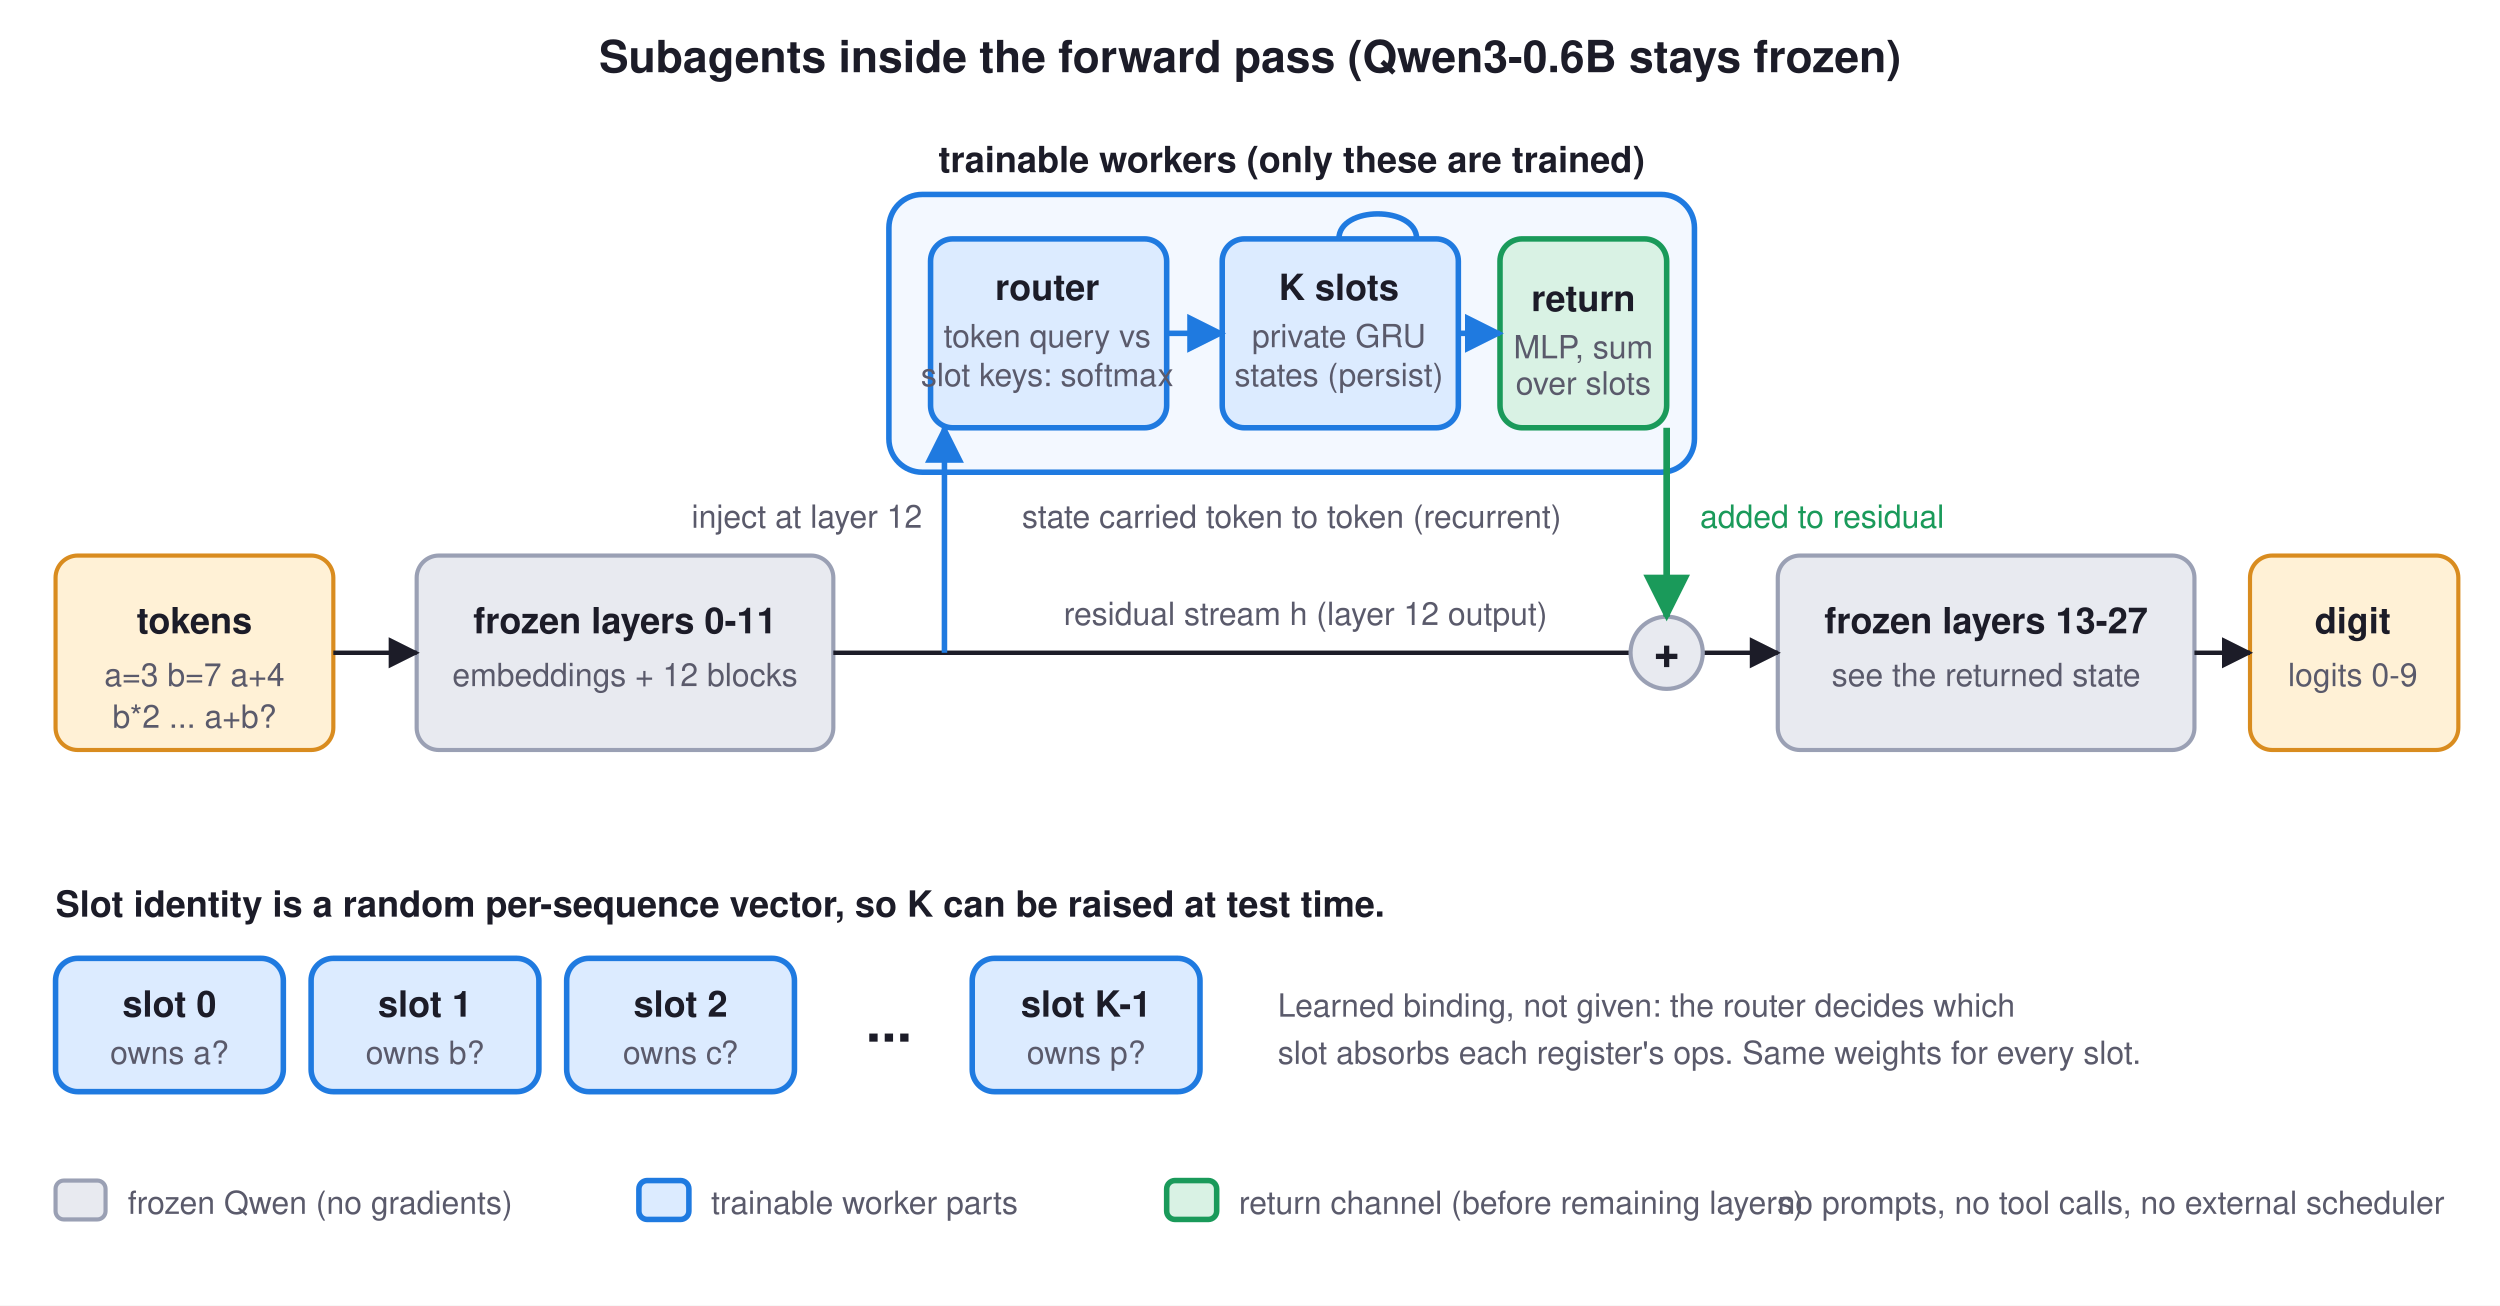
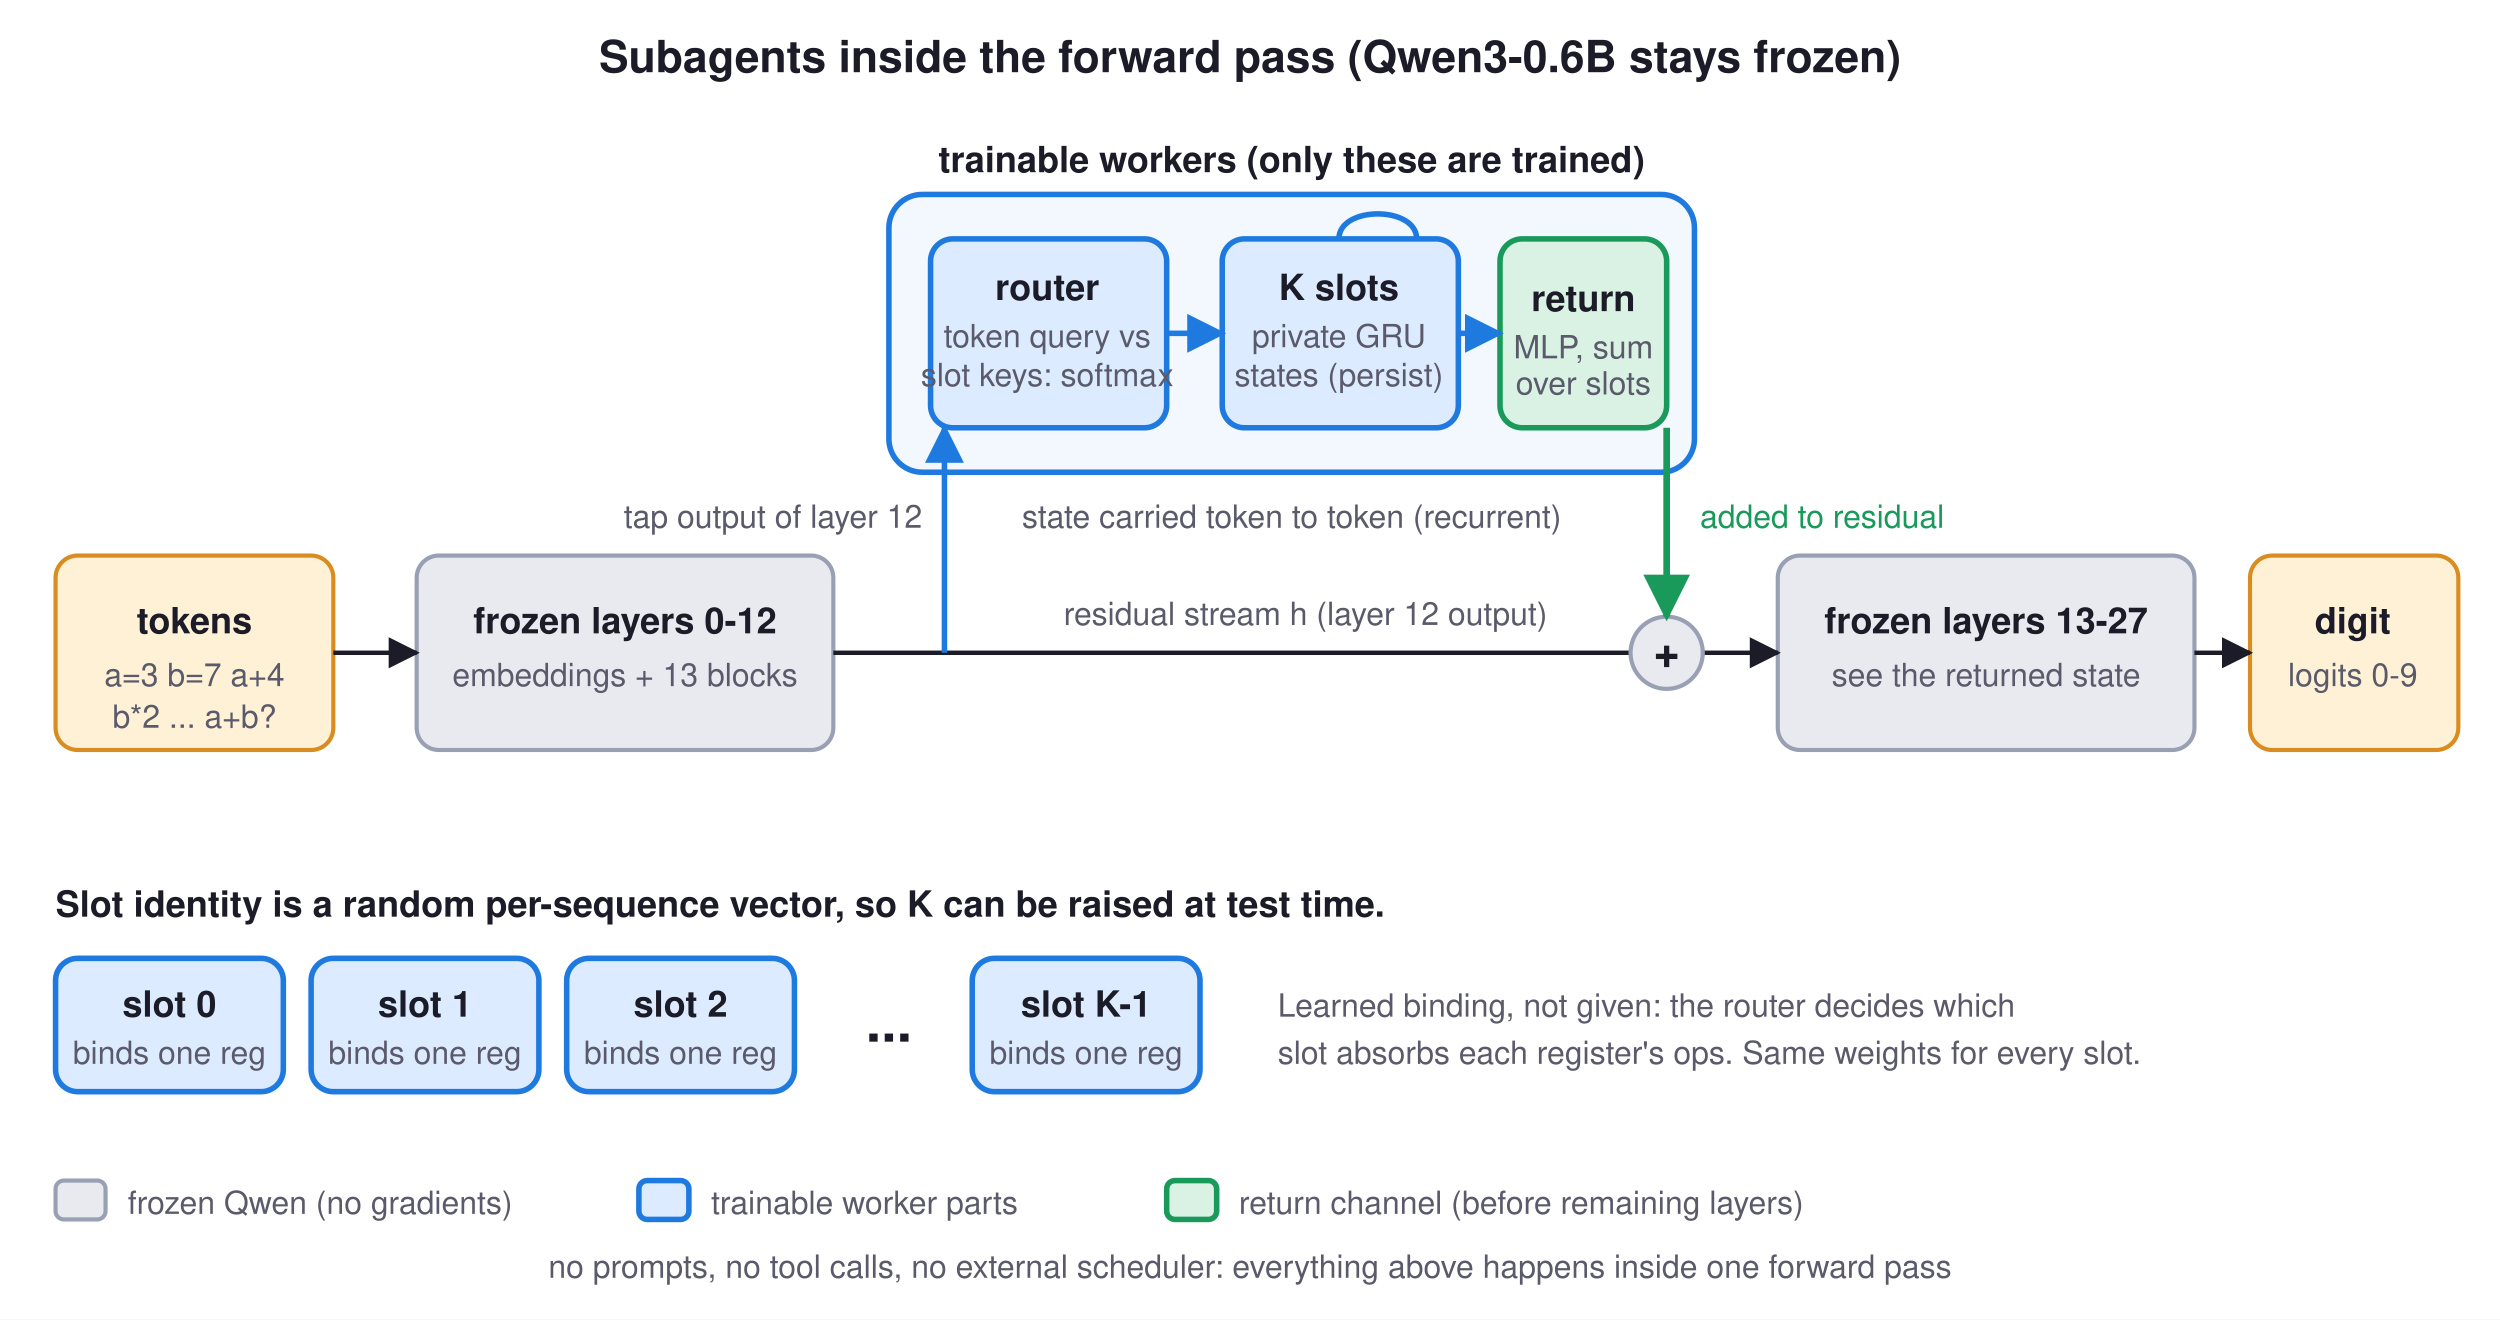
- <svg xmlns="http://www.w3.org/2000/svg" viewBox="0 0 900 470" font-family="-apple-system,Segoe UI,Helvetica,Arial,sans-serif" font-size="13">
+ <svg xmlns="http://www.w3.org/2000/svg" viewBox="0 0 900 475" font-family="-apple-system,Segoe UI,Helvetica,Arial,sans-serif" font-size="13">
  <style>
.m{font-size:11.5px} .b{font-weight:600} .fz,.rt,.tk{stroke-width:1.5} .tr{stroke-width:2} .rt{stroke-width:2} .ar{stroke-width:1.6;fill:none} .rg{stroke-width:2.4;fill:none} .tg{stroke-width:2;fill:none} .tr[fill-opacity]{stroke-width:2}
.bg{fill:#ffffff} text{fill:#1c1c28} .m{fill:#5a5a6b} .fz{fill:#e8eaf0;stroke:#9aa0b4} .tr{fill:#dcebff;stroke:#1f7ae0} .rt{fill:#d9f2e4;stroke:#1a9a5a} .tk{fill:#fff1d6;stroke:#d98c1f} .ar{stroke:#1c1c28} .rg{stroke:#1a9a5a} .tg{stroke:#1f7ae0} .hd{fill:#1c1c28} .gt{fill:#1a9a5a}
@media (prefers-color-scheme:dark){.bg{fill:#14141c} text{fill:#ececf4} .m{fill:#a8a8bc} .fz{fill:#2a2c38;stroke:#6a6f86} .tr{fill:#17304f;stroke:#5aa2ff} .rt{fill:#14382a;stroke:#4fd08a} .tk{fill:#3d2f14;stroke:#f0a640} .ar{stroke:#ececf4} .rg{stroke:#4fd08a} .tg{stroke:#5aa2ff} .hd{fill:#ececf4} .gt{fill:#4fd08a}}
</style>
  <defs>
    <marker id="a" viewBox="0 0 10 10" refX="9" refY="5" markerWidth="7" markerHeight="7" orient="auto">
      <path d="M0,0 L10,5 L0,10 z" class="hd" />
    </marker>
    <marker id="g" viewBox="0 0 10 10" refX="9" refY="5" markerWidth="7" markerHeight="7" orient="auto">
      <path d="M0,0 L10,5 L0,10 z" fill="#1a9a5a" />
    </marker>
    <marker id="u" viewBox="0 0 10 10" refX="9" refY="5" markerWidth="7" markerHeight="7" orient="auto">
      <path d="M0,0 L10,5 L0,10 z" fill="#1f7ae0" />
    </marker>
  </defs>
-   <rect class="bg" width="900" height="470" />
+   <rect class="bg" width="900" height="475" />
  <text x="450" y="26" text-anchor="middle" class="b" font-size="16">Subagents inside the forward pass (Qwen3-0.6B stays frozen)</text>
  <rect class="tk" x="20" y="200" width="100" height="70" rx="8" />
  <text x="70" y="228" text-anchor="middle" class="b">tokens</text>
  <text x="70" y="247" text-anchor="middle" class="m">a=3 b=7 a+4</text>
  <text x="70" y="262" text-anchor="middle" class="m">b*2 ... a+b?</text>
  <rect class="fz" x="150" y="200" width="150" height="70" rx="8" />
-   <text x="225" y="228" text-anchor="middle" class="b">frozen layers 0-11</text>
-   <text x="225" y="247" text-anchor="middle" class="m">embeddings + 12 blocks</text>
+   <text x="225" y="228" text-anchor="middle" class="b">frozen layers 0-12</text>
+   <text x="225" y="247" text-anchor="middle" class="m">embeddings + 13 blocks</text>
  <rect class="fz" x="640" y="200" width="150" height="70" rx="8" />
  <text x="715" y="228" text-anchor="middle" class="b">frozen layers 13-27</text>
  <text x="715" y="247" text-anchor="middle" class="m">see the returned state</text>
  <rect class="tk" x="810" y="200" width="75" height="70" rx="8" />
  <text x="847" y="228" text-anchor="middle" class="b">digit</text>
  <text x="847" y="247" text-anchor="middle" class="m">logits 0-9</text>
  <path class="ar" d="M120,235 H150" marker-end="url(#a)" />
  <path class="ar" d="M790,235 H810" marker-end="url(#a)" />
  <path class="ar" d="M300,235 H640" marker-end="url(#a)" />
  <text x="470" y="225" text-anchor="middle" class="m">residual stream h (layer 12 output)</text>
  <circle cx="600" cy="235" r="13" class="fz" />
  <text x="600" y="240" text-anchor="middle" class="b" font-size="16">+</text>
  <rect x="320" y="70" width="290" height="100" rx="12" class="tr" fill-opacity=".35" />
  <text x="465" y="62" text-anchor="middle" class="b">trainable workers (only these are trained)</text>
  <rect class="tr" x="335" y="86" width="85" height="68" rx="8" />
  <text x="377" y="108" text-anchor="middle" class="b">router</text>
  <text x="377" y="125" text-anchor="middle" class="m">token query vs</text>
  <text x="377" y="139" text-anchor="middle" class="m">slot keys: softmax</text>
  <rect class="tr" x="440" y="86" width="85" height="68" rx="8" />
  <text x="482" y="108" text-anchor="middle" class="b">K slots</text>
  <text x="482" y="125" text-anchor="middle" class="m">private GRU</text>
  <text x="482" y="139" text-anchor="middle" class="m">states (persist)</text>
  <rect class="rt" x="540" y="86" width="60" height="68" rx="8" />
  <text x="570" y="112" text-anchor="middle" class="b">return</text>
  <text x="570" y="129" text-anchor="middle" class="m">MLP, sum</text>
  <text x="570" y="142" text-anchor="middle" class="m">over slots</text>
  <path class="tg" d="M420,120 H440" marker-end="url(#u)" />
  <path class="tg" d="M525,120 H540" marker-end="url(#u)" />
  <path class="tg" d="M340,235 V170 M340,170 V154" marker-end="url(#u)" />
-   <text x="332" y="190" text-anchor="end" class="m">inject at layer 12</text>
+   <text x="332" y="190" text-anchor="end" class="m">tap output of layer 12</text>
  <path class="rg" d="M600,154 V222" marker-end="url(#g)" />
  <text x="612" y="190" class="m gt">added to residual</text>
  <path class="tg" d="M482,86 C482,74 510,74 510,86" />
  <text x="465" y="190" text-anchor="middle" class="m">state carried token to token (recurrent)</text>
  <text x="20" y="330" class="b">Slot identity is a random per-sequence vector, so K can be raised at test time.</text>
  <g>
    <rect class="tr" x="20" y="345" width="82" height="48" rx="8" />
    <text x="61" y="366" text-anchor="middle" class="b">slot 0</text>
-     <text x="61" y="383" text-anchor="middle" class="m">owns a?</text>
+     <text x="61" y="383" text-anchor="middle" class="m">binds one reg</text>
    <rect class="tr" x="112" y="345" width="82" height="48" rx="8" />
    <text x="153" y="366" text-anchor="middle" class="b">slot 1</text>
-     <text x="153" y="383" text-anchor="middle" class="m">owns b?</text>
+     <text x="153" y="383" text-anchor="middle" class="m">binds one reg</text>
    <rect class="tr" x="204" y="345" width="82" height="48" rx="8" />
    <text x="245" y="366" text-anchor="middle" class="b">slot 2</text>
-     <text x="245" y="383" text-anchor="middle" class="m">owns c?</text>
+     <text x="245" y="383" text-anchor="middle" class="m">binds one reg</text>
    <text x="320" y="375" text-anchor="middle" class="b" font-size="20">...</text>
    <rect class="tr" x="350" y="345" width="82" height="48" rx="8" />
    <text x="391" y="366" text-anchor="middle" class="b">slot K-1</text>
-     <text x="391" y="383" text-anchor="middle" class="m">owns p?</text>
+     <text x="391" y="383" text-anchor="middle" class="m">binds one reg</text>
  </g>
  <text x="460" y="366" class="m">Learned binding, not given: the router decides which</text>
  <text x="460" y="383" class="m">slot absorbs each register's ops. Same weights for every slot.</text>
  <rect class="fz" x="20" y="425" width="18" height="14" rx="3" />
  <text x="46" y="437" class="m">frozen Qwen (no gradients)</text>
  <rect class="tr" x="230" y="425" width="18" height="14" rx="3" />
  <text x="256" y="437" class="m">trainable worker parts</text>
  <rect class="rt" x="420" y="425" width="18" height="14" rx="3" />
  <text x="446" y="437" class="m">return channel (before remaining layers)</text>
-   <text x="880" y="437" text-anchor="end" class="m">no prompts, no tool calls, no external scheduler</text>
+   <text x="450" y="460" text-anchor="middle" class="m">no prompts, no tool calls, no external scheduler: everything above happens inside one forward pass</text>
</svg>
